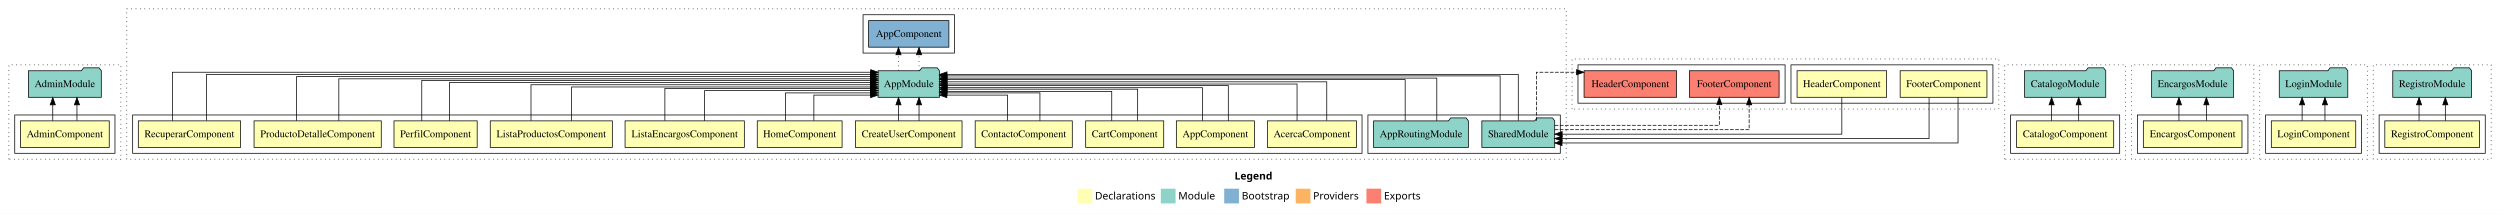
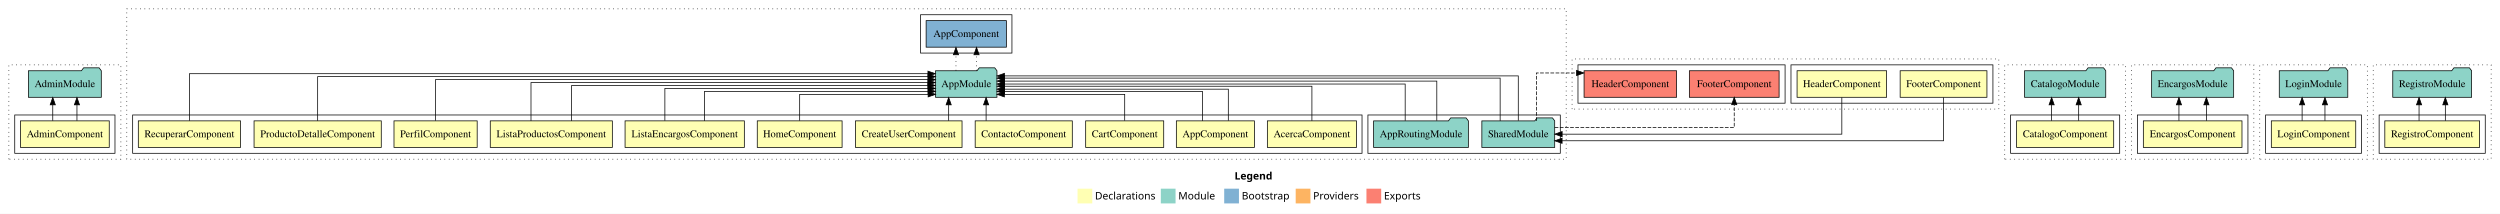
<svg xmlns="http://www.w3.org/2000/svg" width="3392pt" height="290pt" viewBox="0.00 0.00 3392.00 290.00">
  <g id="graph0" class="graph" transform="scale(1 1) rotate(0) translate(4 286)">
    <polygon fill="white" stroke="transparent" points="-4,4 -4,-286 3388,-286 3388,4 -4,4" />
    <text text-anchor="start" x="1671.01" y="-42.4" font-family="Times-12" font-weight="bold" font-size="14.00">Legend</text>
    <polygon fill="#ffffb3" stroke="transparent" points="1458,-10 1458,-30 1478,-30 1478,-10 1458,-10" />
    <text text-anchor="start" x="1481.63" y="-15.4" font-family="Times-12" font-size="14.00">  Declarations</text>
    <polygon fill="#8dd3c7" stroke="transparent" points="1571,-10 1571,-30 1591,-30 1591,-10 1571,-10" />
    <text text-anchor="start" x="1594.73" y="-15.4" font-family="Times-12" font-size="14.00">  Module</text>
    <polygon fill="#80b1d3" stroke="transparent" points="1657,-10 1657,-30 1677,-30 1677,-10 1657,-10" />
    <text text-anchor="start" x="1680.78" y="-15.4" font-family="Times-12" font-size="14.00">  Bootstrap</text>
    <polygon fill="#fdb462" stroke="transparent" points="1754,-10 1754,-30 1774,-30 1774,-10 1754,-10" />
    <text text-anchor="start" x="1777.67" y="-15.4" font-family="Times-12" font-size="14.00">  Providers</text>
    <polygon fill="#fb8072" stroke="transparent" points="1850,-10 1850,-30 1870,-30 1870,-10 1850,-10" />
    <text text-anchor="start" x="1873.73" y="-15.4" font-family="Times-12" font-size="14.00">  Exports</text>
    <g id="clust1" class="cluster">
      <polygon fill="none" stroke="black" stroke-dasharray="1,5" points="8,-70 8,-198 160,-198 160,-70 8,-70" />
    </g>
    <g id="clust2" class="cluster">
      <polygon fill="none" stroke="black" points="16,-78 16,-130 152,-130 152,-78 16,-78" />
    </g>
    <g id="clust8" class="cluster">
      <polygon fill="none" stroke="black" stroke-dasharray="1,5" points="168,-70 168,-274 2121,-274 2121,-70 168,-70" />
    </g>
    <g id="clust9" class="cluster">
      <polygon fill="none" stroke="black" points="176,-78 176,-130 1844,-130 1844,-78 176,-78" />
    </g>
    <g id="clust21" class="cluster">
      <polygon fill="none" stroke="black" points="1852,-78 1852,-130 2113,-130 2113,-78 1852,-78" />
    </g>
    <g id="clust23" class="cluster">
-       <polygon fill="none" stroke="black" points="1167,-214 1167,-266 1291,-266 1291,-214 1167,-214" />
+       <polygon fill="none" stroke="black" points="1245,-214 1245,-266 1369,-266 1369,-214 1245,-214" />
    </g>
    <g id="clust31" class="cluster">
      <polygon fill="none" stroke="black" stroke-dasharray="1,5" points="2716,-70 2716,-198 2880,-198 2880,-70 2716,-70" />
    </g>
    <g id="clust32" class="cluster">
      <polygon fill="none" stroke="black" points="2724,-78 2724,-130 2872,-130 2872,-78 2724,-78" />
    </g>
    <g id="clust38" class="cluster">
      <polygon fill="none" stroke="black" stroke-dasharray="1,5" points="2888,-70 2888,-198 3054,-198 3054,-70 2888,-70" />
    </g>
    <g id="clust39" class="cluster">
      <polygon fill="none" stroke="black" points="2896,-78 2896,-130 3046,-130 3046,-78 2896,-78" />
    </g>
    <g id="clust45" class="cluster">
      <polygon fill="none" stroke="black" stroke-dasharray="1,5" points="3062,-70 3062,-198 3208,-198 3208,-70 3062,-70" />
    </g>
    <g id="clust46" class="cluster">
      <polygon fill="none" stroke="black" points="3070,-78 3070,-130 3200,-130 3200,-78 3070,-78" />
    </g>
    <g id="clust52" class="cluster">
      <polygon fill="none" stroke="black" stroke-dasharray="1,5" points="3216,-70 3216,-198 3376,-198 3376,-70 3216,-70" />
    </g>
    <g id="clust53" class="cluster">
      <polygon fill="none" stroke="black" points="3224,-78 3224,-130 3368,-130 3368,-78 3224,-78" />
    </g>
    <g id="clust59" class="cluster">
      <polygon fill="none" stroke="black" stroke-dasharray="1,5" points="2129,-138 2129,-206 2708,-206 2708,-138 2129,-138" />
    </g>
    <g id="clust60" class="cluster">
      <polygon fill="none" stroke="black" points="2426,-146 2426,-198 2700,-198 2700,-146 2426,-146" />
    </g>
    <g id="clust64" class="cluster">
      <polygon fill="none" stroke="black" points="2137,-146 2137,-198 2418,-198 2418,-146 2137,-146" />
    </g>
    <g id="node1" class="node">
      <polygon fill="#ffffb3" stroke="black" points="144.22,-122 23.78,-122 23.78,-86 144.22,-86 144.22,-122" />
      <text text-anchor="middle" x="84" y="-99.8" font-family="Times,serif" font-size="14.00">AdminComponent</text>
    </g>
    <g id="node2" class="node">
      <polygon fill="#8dd3c7" stroke="black" points="133.44,-190 130.44,-194 109.44,-194 106.44,-190 34.56,-190 34.56,-154 133.44,-154 133.44,-190" />
      <text text-anchor="middle" x="84" y="-167.8" font-family="Times,serif" font-size="14.00">AdminModule</text>
    </g>
    <g id="edge1" class="edge">
      <path fill="none" stroke="black" d="M67.59,-122.22C67.59,-122.22 67.59,-143.73 67.59,-143.73" />
      <polygon fill="black" stroke="black" points="64.09,-143.73 67.59,-153.73 71.09,-143.73 64.09,-143.73" />
    </g>
    <g id="edge2" class="edge">
      <path fill="none" stroke="black" d="M100.41,-122.22C100.41,-122.22 100.41,-143.73 100.41,-143.73" />
      <polygon fill="black" stroke="black" points="96.91,-143.73 100.41,-153.73 103.91,-143.73 96.91,-143.73" />
    </g>
    <g id="node3" class="node">
      <polygon fill="#ffffb3" stroke="black" points="1836.46,-122 1715.54,-122 1715.54,-86 1836.46,-86 1836.46,-122" />
      <text text-anchor="middle" x="1776" y="-99.8" font-family="Times,serif" font-size="14.00">AcercaComponent</text>
    </g>
    <g id="node14" class="node">
-       <polygon fill="#8dd3c7" stroke="black" points="1270.66,-190 1267.66,-194 1246.66,-194 1243.66,-190 1187.34,-190 1187.34,-154 1270.66,-154 1270.66,-190" />
-       <text text-anchor="middle" x="1229" y="-167.8" font-family="Times,serif" font-size="14.00">AppModule</text>
+       <polygon fill="#8dd3c7" stroke="black" points="1348.66,-190 1345.66,-194 1324.66,-194 1321.66,-190 1265.34,-190 1265.34,-154 1348.66,-154 1348.66,-190" />
+       <text text-anchor="middle" x="1307" y="-167.8" font-family="Times,serif" font-size="14.00">AppModule</text>
    </g>
    <g id="edge3" class="edge">
-       <path fill="none" stroke="black" d="M1796.16,-122.28C1796.16,-143.32 1796.16,-175 1796.16,-175 1796.16,-175 1280.7,-175 1280.7,-175" />
-       <polygon fill="black" stroke="black" points="1280.7,-171.5 1270.7,-175 1280.7,-178.5 1280.7,-171.5" />
-     </g>
-     <g id="edge17" class="edge">
-       <path fill="none" stroke="black" d="M1755.84,-122.22C1755.84,-142.37 1755.84,-172 1755.84,-172 1755.84,-172 1280.78,-172 1280.78,-172" />
-       <polygon fill="black" stroke="black" points="1280.78,-168.5 1270.78,-172 1280.78,-175.5 1280.78,-168.5" />
+       <path fill="none" stroke="black" d="M1776,-122.11C1776,-141.34 1776,-169 1776,-169 1776,-169 1359.03,-169 1359.03,-169" />
+       <polygon fill="black" stroke="black" points="1359.03,-165.5 1349.03,-169 1359.03,-172.5 1359.03,-165.5" />
    </g>
    <g id="node4" class="node">
      <polygon fill="#ffffb3" stroke="black" points="1697.94,-122 1592.06,-122 1592.06,-86 1697.94,-86 1697.94,-122" />
      <text text-anchor="middle" x="1645" y="-99.8" font-family="Times,serif" font-size="14.00">AppComponent</text>
    </g>
    <g id="edge4" class="edge">
-       <path fill="none" stroke="black" d="M1662.57,-122.03C1662.57,-141.58 1662.57,-170 1662.57,-170 1662.57,-170 1280.97,-170 1280.97,-170" />
-       <polygon fill="black" stroke="black" points="1280.97,-166.5 1270.97,-170 1280.97,-173.5 1280.97,-166.5" />
-     </g>
-     <g id="edge18" class="edge">
-       <path fill="none" stroke="black" d="M1627.43,-122.22C1627.43,-140.83 1627.43,-167 1627.43,-167 1627.43,-167 1280.89,-167 1280.89,-167" />
-       <polygon fill="black" stroke="black" points="1280.89,-163.5 1270.89,-167 1280.89,-170.5 1280.89,-163.5" />
+       <path fill="none" stroke="black" d="M1627.43,-122.03C1627.43,-139.06 1627.43,-162 1627.43,-162 1627.43,-162 1358.89,-162 1358.89,-162" />
+       <polygon fill="black" stroke="black" points="1358.89,-158.5 1348.89,-162 1358.89,-165.5 1358.89,-158.5" />
+     </g>
+     <g id="edge17" class="edge">
+       <path fill="none" stroke="black" d="M1662.57,-122.3C1662.57,-140.27 1662.57,-165 1662.57,-165 1662.57,-165 1358.83,-165 1358.83,-165" />
+       <polygon fill="black" stroke="black" points="1358.83,-161.5 1348.83,-165 1358.83,-168.5 1358.83,-161.5" />
    </g>
    <g id="node5" class="node">
      <polygon fill="#ffffb3" stroke="black" points="1574.94,-122 1469.06,-122 1469.06,-86 1574.94,-86 1574.94,-122" />
      <text text-anchor="middle" x="1522" y="-99.8" font-family="Times,serif" font-size="14.00">CartComponent</text>
    </g>
    <g id="edge5" class="edge">
-       <path fill="none" stroke="black" d="M1504.43,-122.03C1504.43,-139.06 1504.43,-162 1504.43,-162 1504.43,-162 1280.83,-162 1280.83,-162" />
-       <polygon fill="black" stroke="black" points="1280.83,-158.5 1270.83,-162 1280.83,-165.5 1280.83,-158.5" />
-     </g>
-     <g id="edge19" class="edge">
-       <path fill="none" stroke="black" d="M1539.57,-122.3C1539.57,-140.27 1539.57,-165 1539.57,-165 1539.57,-165 1280.89,-165 1280.89,-165" />
-       <polygon fill="black" stroke="black" points="1280.89,-161.5 1270.89,-165 1280.89,-168.5 1280.89,-161.5" />
+       <path fill="none" stroke="black" d="M1522,-122.28C1522,-137.95 1522,-158 1522,-158 1522,-158 1358.71,-158 1358.71,-158" />
+       <polygon fill="black" stroke="black" points="1358.71,-154.5 1348.71,-158 1358.71,-161.5 1358.71,-154.5" />
    </g>
    <g id="node6" class="node">
      <polygon fill="#ffffb3" stroke="black" points="1450.88,-122 1319.12,-122 1319.12,-86 1450.88,-86 1450.88,-122" />
      <text text-anchor="middle" x="1385" y="-99.8" font-family="Times,serif" font-size="14.00">ContactoComponent</text>
    </g>
    <g id="edge6" class="edge">
-       <path fill="none" stroke="black" d="M1406.98,-122.03C1406.98,-138.4 1406.98,-160 1406.98,-160 1406.98,-160 1280.73,-160 1280.73,-160" />
-       <polygon fill="black" stroke="black" points="1280.73,-156.5 1270.73,-160 1280.73,-163.5 1280.73,-156.5" />
-     </g>
-     <g id="edge20" class="edge">
-       <path fill="none" stroke="black" d="M1363.02,-122.24C1363.02,-137.57 1363.02,-157 1363.02,-157 1363.02,-157 1280.67,-157 1280.67,-157" />
-       <polygon fill="black" stroke="black" points="1280.67,-153.5 1270.67,-157 1280.67,-160.5 1280.67,-153.5" />
+       <path fill="none" stroke="black" d="M1333.94,-122.22C1333.94,-122.22 1333.94,-143.73 1333.94,-143.73" />
+       <polygon fill="black" stroke="black" points="1330.44,-143.73 1333.94,-153.73 1337.44,-143.73 1330.44,-143.73" />
    </g>
    <g id="node7" class="node">
      <polygon fill="#ffffb3" stroke="black" points="1301.29,-122 1156.71,-122 1156.71,-86 1301.29,-86 1301.29,-122" />
      <text text-anchor="middle" x="1229" y="-99.8" font-family="Times,serif" font-size="14.00">CreateUserComponent</text>
    </g>
    <g id="edge7" class="edge">
-       <path fill="none" stroke="black" d="M1242.94,-122.22C1242.94,-122.22 1242.94,-143.73 1242.94,-143.73" />
-       <polygon fill="black" stroke="black" points="1239.44,-143.73 1242.94,-153.73 1246.44,-143.73 1239.44,-143.73" />
-     </g>
-     <g id="edge21" class="edge">
-       <path fill="none" stroke="black" d="M1215.06,-122.22C1215.06,-122.22 1215.06,-143.73 1215.06,-143.73" />
-       <polygon fill="black" stroke="black" points="1211.56,-143.73 1215.06,-153.73 1218.56,-143.73 1211.56,-143.73" />
+       <path fill="none" stroke="black" d="M1283.16,-122.22C1283.16,-122.22 1283.16,-143.73 1283.16,-143.73" />
+       <polygon fill="black" stroke="black" points="1279.66,-143.73 1283.16,-153.73 1286.66,-143.73 1279.66,-143.73" />
    </g>
    <g id="node8" class="node">
      <polygon fill="#ffffb3" stroke="black" points="1138.55,-122 1023.45,-122 1023.45,-86 1138.55,-86 1138.55,-122" />
      <text text-anchor="middle" x="1081" y="-99.8" font-family="Times,serif" font-size="14.00">HomeComponent</text>
    </g>
    <g id="edge8" class="edge">
-       <path fill="none" stroke="black" d="M1100.26,-122.24C1100.26,-137.57 1100.26,-157 1100.26,-157 1100.26,-157 1177.2,-157 1177.2,-157" />
-       <polygon fill="black" stroke="black" points="1177.2,-160.5 1187.2,-157 1177.2,-153.5 1177.2,-160.5" />
-     </g>
-     <g id="edge22" class="edge">
-       <path fill="none" stroke="black" d="M1061.74,-122.03C1061.74,-138.4 1061.74,-160 1061.74,-160 1061.74,-160 1177.23,-160 1177.23,-160" />
-       <polygon fill="black" stroke="black" points="1177.23,-163.5 1187.23,-160 1177.23,-156.5 1177.23,-163.5" />
+       <path fill="none" stroke="black" d="M1081,-122.28C1081,-137.95 1081,-158 1081,-158 1081,-158 1255.28,-158 1255.28,-158" />
+       <polygon fill="black" stroke="black" points="1255.28,-161.5 1265.28,-158 1255.28,-154.5 1255.28,-161.5" />
    </g>
    <g id="node9" class="node">
      <polygon fill="#ffffb3" stroke="black" points="1005.91,-122 844.09,-122 844.09,-86 1005.91,-86 1005.91,-122" />
      <text text-anchor="middle" x="925" y="-99.8" font-family="Times,serif" font-size="14.00">ListaEncargosComponent</text>
    </g>
    <g id="edge9" class="edge">
-       <path fill="none" stroke="black" d="M898.1,-122.27C898.1,-140.56 898.1,-166 898.1,-166 898.1,-166 1177.09,-166 1177.09,-166" />
-       <polygon fill="black" stroke="black" points="1177.09,-169.5 1187.09,-166 1177.09,-162.5 1177.09,-169.5" />
-     </g>
-     <g id="edge23" class="edge">
-       <path fill="none" stroke="black" d="M951.9,-122.02C951.9,-139.37 951.9,-163 951.9,-163 951.9,-163 1177.22,-163 1177.22,-163" />
-       <polygon fill="black" stroke="black" points="1177.22,-166.5 1187.22,-163 1177.22,-159.5 1177.22,-166.5" />
+       <path fill="none" stroke="black" d="M898.1,-122.27C898.1,-140.56 898.1,-166 898.1,-166 898.1,-166 1255.16,-166 1255.16,-166" />
+       <polygon fill="black" stroke="black" points="1255.16,-169.5 1265.16,-166 1255.16,-162.5 1255.16,-169.5" />
+     </g>
+     <g id="edge18" class="edge">
+       <path fill="none" stroke="black" d="M951.9,-122.03C951.9,-139.06 951.9,-162 951.9,-162 951.9,-162 1255.22,-162 1255.22,-162" />
+       <polygon fill="black" stroke="black" points="1255.22,-165.5 1265.22,-162 1255.22,-158.5 1255.22,-165.5" />
    </g>
    <g id="node10" class="node">
      <polygon fill="#ffffb3" stroke="black" points="826.82,-122 661.18,-122 661.18,-86 826.82,-86 826.82,-122" />
      <text text-anchor="middle" x="744" y="-99.8" font-family="Times,serif" font-size="14.00">ListaProductosComponent</text>
    </g>
    <g id="edge10" class="edge">
-       <path fill="none" stroke="black" d="M771.55,-122.17C771.55,-141.09 771.55,-168 771.55,-168 771.55,-168 1177.19,-168 1177.19,-168" />
-       <polygon fill="black" stroke="black" points="1177.19,-171.5 1187.19,-168 1177.19,-164.5 1177.19,-171.5" />
-     </g>
-     <g id="edge24" class="edge">
-       <path fill="none" stroke="black" d="M716.45,-122.31C716.45,-142.15 716.45,-171 716.45,-171 716.45,-171 1177.06,-171 1177.06,-171" />
-       <polygon fill="black" stroke="black" points="1177.06,-174.5 1187.06,-171 1177.06,-167.5 1177.06,-174.5" />
+       <path fill="none" stroke="black" d="M716.45,-122.03C716.45,-142.77 716.45,-174 716.45,-174 716.45,-174 1255,-174 1255,-174" />
+       <polygon fill="black" stroke="black" points="1255,-177.5 1265,-174 1255,-170.5 1255,-177.5" />
+     </g>
+     <g id="edge19" class="edge">
+       <path fill="none" stroke="black" d="M771.55,-122.03C771.55,-141.58 771.55,-170 771.55,-170 771.55,-170 1254.98,-170 1254.98,-170" />
+       <polygon fill="black" stroke="black" points="1254.98,-173.5 1264.98,-170 1254.98,-166.5 1254.98,-173.5" />
    </g>
    <g id="node11" class="node">
      <polygon fill="#ffffb3" stroke="black" points="643.43,-122 530.57,-122 530.57,-86 643.43,-86 643.43,-122" />
      <text text-anchor="middle" x="587" y="-99.8" font-family="Times,serif" font-size="14.00">PerfilComponent</text>
    </g>
    <g id="edge11" class="edge">
-       <path fill="none" stroke="black" d="M605.74,-122.03C605.74,-142.77 605.74,-174 605.74,-174 605.74,-174 1177.14,-174 1177.14,-174" />
-       <polygon fill="black" stroke="black" points="1177.14,-177.5 1187.14,-174 1177.14,-170.5 1177.14,-177.5" />
-     </g>
-     <g id="edge25" class="edge">
-       <path fill="none" stroke="black" d="M568.26,-122.04C568.26,-143.66 568.26,-177 568.26,-177 568.26,-177 1177.17,-177 1177.17,-177" />
-       <polygon fill="black" stroke="black" points="1177.17,-180.5 1187.17,-177 1177.17,-173.5 1177.17,-180.5" />
+       <path fill="none" stroke="black" d="M587,-122.29C587,-144.21 587,-178 587,-178 587,-178 1255.18,-178 1255.18,-178" />
+       <polygon fill="black" stroke="black" points="1255.18,-181.5 1265.18,-178 1255.18,-174.5 1255.18,-181.5" />
    </g>
    <g id="node12" class="node">
      <polygon fill="#ffffb3" stroke="black" points="513.3,-122 340.7,-122 340.7,-86 513.3,-86 513.3,-122" />
      <text text-anchor="middle" x="427" y="-99.8" font-family="Times,serif" font-size="14.00">ProductoDetalleComponent</text>
    </g>
    <g id="edge12" class="edge">
-       <path fill="none" stroke="black" d="M398.28,-122.09C398.28,-145.13 398.28,-182 398.28,-182 398.28,-182 1177.24,-182 1177.24,-182" />
-       <polygon fill="black" stroke="black" points="1177.24,-185.5 1187.24,-182 1177.24,-178.5 1177.24,-185.5" />
-     </g>
-     <g id="edge26" class="edge">
-       <path fill="none" stroke="black" d="M455.72,-122.16C455.72,-144.35 455.72,-179 455.72,-179 455.72,-179 1177.15,-179 1177.15,-179" />
-       <polygon fill="black" stroke="black" points="1177.15,-182.5 1187.15,-179 1177.15,-175.5 1177.15,-182.5" />
+       <path fill="none" stroke="black" d="M427,-122.09C427,-145.13 427,-182 427,-182 427,-182 1255.15,-182 1255.15,-182" />
+       <polygon fill="black" stroke="black" points="1255.15,-185.5 1265.15,-182 1255.15,-178.5 1255.15,-185.5" />
    </g>
    <g id="node13" class="node">
      <polygon fill="#ffffb3" stroke="black" points="322.35,-122 183.65,-122 183.65,-86 322.35,-86 322.35,-122" />
      <text text-anchor="middle" x="253" y="-99.8" font-family="Times,serif" font-size="14.00">RecuperarComponent</text>
    </g>
    <g id="edge13" class="edge">
-       <path fill="none" stroke="black" d="M276.14,-122.38C276.14,-146.28 276.14,-185 276.14,-185 276.14,-185 1177.14,-185 1177.14,-185" />
-       <polygon fill="black" stroke="black" points="1177.14,-188.5 1187.14,-185 1177.14,-181.5 1177.14,-188.5" />
-     </g>
-     <g id="edge27" class="edge">
-       <path fill="none" stroke="black" d="M229.86,-122.23C229.86,-146.93 229.86,-188 229.86,-188 229.86,-188 1177.34,-188 1177.34,-188" />
-       <polygon fill="black" stroke="black" points="1177.34,-191.5 1187.34,-188 1177.34,-184.5 1177.34,-191.5" />
+       <path fill="none" stroke="black" d="M253,-122.2C253,-146.36 253,-186 253,-186 253,-186 1255.03,-186 1255.03,-186" />
+       <polygon fill="black" stroke="black" points="1255.03,-189.5 1265.03,-186 1255.03,-182.5 1255.03,-189.5" />
    </g>
    <g id="node17" class="node">
-       <polygon fill="#80b1d3" stroke="black" points="1283.44,-258 1174.56,-258 1174.56,-222 1283.44,-222 1283.44,-258" />
-       <text text-anchor="middle" x="1229" y="-235.8" font-family="Times,serif" font-size="14.00">AppComponent </text>
+       <polygon fill="#80b1d3" stroke="black" points="1361.44,-258 1252.56,-258 1252.56,-222 1361.44,-222 1361.44,-258" />
+       <text text-anchor="middle" x="1307" y="-235.8" font-family="Times,serif" font-size="14.00">AppComponent </text>
    </g>
    <g id="edge16" class="edge">
-       <path fill="none" stroke="black" stroke-dasharray="1,5" d="M1215.06,-190.22C1215.06,-190.22 1215.06,-211.73 1215.06,-211.73" />
-       <polygon fill="black" stroke="black" points="1211.56,-211.73 1215.06,-221.73 1218.56,-211.73 1211.56,-211.73" />
-     </g>
-     <g id="edge30" class="edge">
-       <path fill="none" stroke="black" stroke-dasharray="1,5" d="M1242.94,-190.22C1242.94,-190.22 1242.94,-211.73 1242.94,-211.73" />
-       <polygon fill="black" stroke="black" points="1239.44,-211.73 1242.94,-221.73 1246.44,-211.73 1239.44,-211.73" />
+       <path fill="none" stroke="black" stroke-dasharray="1,5" d="M1320.94,-190.22C1320.94,-190.22 1320.94,-211.73 1320.94,-211.73" />
+       <polygon fill="black" stroke="black" points="1317.44,-211.73 1320.94,-221.73 1324.44,-211.73 1317.44,-211.73" />
+     </g>
+     <g id="edge22" class="edge">
+       <path fill="none" stroke="black" stroke-dasharray="1,5" d="M1293.06,-190.22C1293.06,-190.22 1293.06,-211.73 1293.06,-211.73" />
+       <polygon fill="black" stroke="black" points="1289.56,-211.73 1293.06,-221.73 1296.56,-211.73 1289.56,-211.73" />
    </g>
    <g id="node15" class="node">
      <polygon fill="#8dd3c7" stroke="black" points="1988.27,-122 1985.27,-126 1964.27,-126 1961.27,-122 1859.73,-122 1859.73,-86 1988.27,-86 1988.27,-122" />
      <text text-anchor="middle" x="1924" y="-99.8" font-family="Times,serif" font-size="14.00">AppRoutingModule</text>
    </g>
    <g id="edge14" class="edge">
-       <path fill="none" stroke="black" d="M1945.46,-122.01C1945.46,-144.49 1945.46,-180 1945.46,-180 1945.46,-180 1280.88,-180 1280.88,-180" />
-       <polygon fill="black" stroke="black" points="1280.88,-176.5 1270.88,-180 1280.88,-183.5 1280.88,-176.5" />
-     </g>
-     <g id="edge28" class="edge">
-       <path fill="none" stroke="black" d="M1902.54,-122.29C1902.54,-144.21 1902.54,-178 1902.54,-178 1902.54,-178 1280.88,-178 1280.88,-178" />
-       <polygon fill="black" stroke="black" points="1280.88,-174.5 1270.88,-178 1280.88,-181.5 1280.88,-174.5" />
+       <path fill="none" stroke="black" d="M1902.54,-122.22C1902.54,-142.37 1902.54,-172 1902.54,-172 1902.54,-172 1358.88,-172 1358.88,-172" />
+       <polygon fill="black" stroke="black" points="1358.88,-168.5 1348.88,-172 1358.88,-175.5 1358.88,-168.5" />
+     </g>
+     <g id="edge20" class="edge">
+       <path fill="none" stroke="black" d="M1945.46,-122.17C1945.46,-143.5 1945.46,-176 1945.46,-176 1945.46,-176 1358.89,-176 1358.89,-176" />
+       <polygon fill="black" stroke="black" points="1358.89,-172.5 1348.89,-176 1358.89,-179.5 1358.89,-172.5" />
    </g>
    <g id="node16" class="node">
      <polygon fill="#8dd3c7" stroke="black" points="2105.42,-122 2102.42,-126 2081.42,-126 2078.42,-122 2006.58,-122 2006.58,-86 2105.42,-86 2105.42,-122" />
      <text text-anchor="middle" x="2056" y="-99.8" font-family="Times,serif" font-size="14.00">SharedModule</text>
    </g>
    <g id="edge15" class="edge">
-       <path fill="none" stroke="black" d="M2031.39,-122.32C2031.39,-145.66 2031.39,-183 2031.39,-183 2031.39,-183 1280.73,-183 1280.73,-183" />
-       <polygon fill="black" stroke="black" points="1280.73,-179.5 1270.73,-183 1280.73,-186.5 1280.73,-179.5" />
-     </g>
-     <g id="edge29" class="edge">
-       <path fill="none" stroke="black" d="M2056,-122.38C2056,-146.28 2056,-185 2056,-185 2056,-185 1280.86,-185 1280.86,-185" />
-       <polygon fill="black" stroke="black" points="1280.86,-181.5 1270.86,-185 1280.86,-188.5 1280.86,-181.5" />
+       <path fill="none" stroke="black" d="M2056,-122.32C2056,-145.66 2056,-183 2056,-183 2056,-183 1358.87,-183 1358.87,-183" />
+       <polygon fill="black" stroke="black" points="1358.87,-179.5 1348.87,-183 1358.87,-186.5 1358.87,-179.5" />
+     </g>
+     <g id="edge21" class="edge">
+       <path fill="none" stroke="black" d="M2031.39,-122.01C2031.39,-144.49 2031.39,-180 2031.39,-180 2031.39,-180 1358.81,-180 1358.81,-180" />
+       <polygon fill="black" stroke="black" points="1358.81,-176.5 1348.81,-180 1358.81,-183.5 1358.81,-176.5" />
    </g>
    <g id="node28" class="node">
      <polygon fill="#fb8072" stroke="black" points="2409.88,-190 2288.12,-190 2288.12,-154 2409.88,-154 2409.88,-190" />
      <text text-anchor="middle" x="2349" y="-167.8" font-family="Times,serif" font-size="14.00">FooterComponent </text>
    </g>
-     <g id="edge41" class="edge">
-       <path fill="none" stroke="black" stroke-dasharray="5,2" d="M2105.29,-110C2193.5,-110 2369.23,-110 2369.23,-110 2369.23,-110 2369.23,-143.73 2369.23,-143.73" />
-       <polygon fill="black" stroke="black" points="2365.73,-143.73 2369.23,-153.73 2372.73,-143.73 2365.73,-143.73" />
-     </g>
-     <g id="edge44" class="edge">
-       <path fill="none" stroke="black" stroke-dasharray="5,2" d="M2105.4,-116C2184,-116 2328.77,-116 2328.77,-116 2328.77,-116 2328.77,-143.97 2328.77,-143.97" />
-       <polygon fill="black" stroke="black" points="2325.27,-143.97 2328.77,-153.97 2332.27,-143.97 2325.27,-143.97" />
+     <g id="edge33" class="edge">
+       <path fill="none" stroke="black" stroke-dasharray="5,2" d="M2105.37,-113C2188.87,-113 2349,-113 2349,-113 2349,-113 2349,-143.98 2349,-143.98" />
+       <polygon fill="black" stroke="black" points="2345.5,-143.98 2349,-153.98 2352.5,-143.98 2345.5,-143.98" />
    </g>
    <g id="node29" class="node">
      <polygon fill="#fb8072" stroke="black" points="2270.74,-190 2145.26,-190 2145.26,-154 2270.74,-154 2270.74,-190" />
      <text text-anchor="middle" x="2208" y="-167.8" font-family="Times,serif" font-size="14.00">HeaderComponent </text>
    </g>
-     <g id="edge42" class="edge">
-       <path fill="none" stroke="black" stroke-dasharray="5,2" d="M2080.61,-122.23C2080.61,-146.93 2080.61,-188 2080.61,-188 2080.61,-188 2135.05,-188 2135.05,-188" />
-       <polygon fill="black" stroke="black" points="2135.05,-191.5 2145.05,-188 2135.05,-184.5 2135.05,-191.5" />
+     <g id="edge34" class="edge">
+       <path fill="none" stroke="black" stroke-dasharray="5,2" d="M2080.61,-122.01C2080.61,-146.42 2080.61,-187 2080.61,-187 2080.61,-187 2135.05,-187 2135.05,-187" />
+       <polygon fill="black" stroke="black" points="2135.05,-190.5 2145.05,-187 2135.05,-183.5 2135.05,-190.5" />
    </g>
    <g id="node18" class="node">
      <polygon fill="#ffffb3" stroke="black" points="2863.88,-122 2732.12,-122 2732.12,-86 2863.88,-86 2863.88,-122" />
      <text text-anchor="middle" x="2798" y="-99.8" font-family="Times,serif" font-size="14.00">CatalogoComponent</text>
    </g>
    <g id="node19" class="node">
      <polygon fill="#8dd3c7" stroke="black" points="2853.1,-190 2850.1,-194 2829.1,-194 2826.1,-190 2742.9,-190 2742.9,-154 2853.1,-154 2853.1,-190" />
      <text text-anchor="middle" x="2798" y="-167.8" font-family="Times,serif" font-size="14.00">CatalogoModule</text>
    </g>
-     <g id="edge31" class="edge">
+     <g id="edge23" class="edge">
+       <path fill="none" stroke="black" d="M2779.65,-122.22C2779.65,-122.22 2779.65,-143.73 2779.65,-143.73" />
+       <polygon fill="black" stroke="black" points="2776.15,-143.73 2779.65,-153.73 2783.15,-143.73 2776.15,-143.73" />
+     </g>
+     <g id="edge24" class="edge">
      <path fill="none" stroke="black" d="M2816.35,-122.22C2816.35,-122.22 2816.35,-143.73 2816.35,-143.73" />
      <polygon fill="black" stroke="black" points="2812.85,-143.73 2816.35,-153.73 2819.85,-143.73 2812.85,-143.73" />
-     </g>
-     <g id="edge32" class="edge">
-       <path fill="none" stroke="black" d="M2779.65,-122.22C2779.65,-122.22 2779.65,-143.73 2779.65,-143.73" />
-       <polygon fill="black" stroke="black" points="2776.15,-143.73 2779.65,-153.73 2783.15,-143.73 2776.15,-143.73" />
    </g>
    <g id="node20" class="node">
      <polygon fill="#ffffb3" stroke="black" points="3037.92,-122 2904.08,-122 2904.08,-86 3037.92,-86 3037.92,-122" />
      <text text-anchor="middle" x="2971" y="-99.8" font-family="Times,serif" font-size="14.00">EncargosComponent</text>
    </g>
    <g id="node21" class="node">
      <polygon fill="#8dd3c7" stroke="black" points="3026.64,-190 3023.64,-194 3002.64,-194 2999.64,-190 2915.36,-190 2915.36,-154 3026.64,-154 3026.64,-190" />
      <text text-anchor="middle" x="2971" y="-167.8" font-family="Times,serif" font-size="14.00">EncargosModule</text>
    </g>
-     <g id="edge33" class="edge">
+     <g id="edge25" class="edge">
      <path fill="none" stroke="black" d="M2952.39,-122.22C2952.39,-122.22 2952.39,-143.73 2952.39,-143.73" />
      <polygon fill="black" stroke="black" points="2948.89,-143.73 2952.39,-153.73 2955.89,-143.73 2948.89,-143.73" />
    </g>
-     <g id="edge34" class="edge">
+     <g id="edge26" class="edge">
      <path fill="none" stroke="black" d="M2989.61,-122.22C2989.61,-122.22 2989.61,-143.73 2989.61,-143.73" />
      <polygon fill="black" stroke="black" points="2986.11,-143.73 2989.61,-153.73 2993.11,-143.73 2986.11,-143.73" />
    </g>
    <g id="node22" class="node">
      <polygon fill="#ffffb3" stroke="black" points="3192.28,-122 3077.72,-122 3077.72,-86 3192.28,-86 3192.28,-122" />
      <text text-anchor="middle" x="3135" y="-99.8" font-family="Times,serif" font-size="14.00">LoginComponent</text>
    </g>
    <g id="node23" class="node">
      <polygon fill="#8dd3c7" stroke="black" points="3181.49,-190 3178.49,-194 3157.49,-194 3154.49,-190 3088.51,-190 3088.51,-154 3181.49,-154 3181.49,-190" />
      <text text-anchor="middle" x="3135" y="-167.8" font-family="Times,serif" font-size="14.00">LoginModule</text>
    </g>
-     <g id="edge35" class="edge">
+     <g id="edge27" class="edge">
      <path fill="none" stroke="black" d="M3150.5,-122.22C3150.5,-122.22 3150.5,-143.73 3150.5,-143.73" />
      <polygon fill="black" stroke="black" points="3147,-143.73 3150.5,-153.73 3154,-143.73 3147,-143.73" />
    </g>
-     <g id="edge36" class="edge">
+     <g id="edge28" class="edge">
      <path fill="none" stroke="black" d="M3119.5,-122.22C3119.5,-122.22 3119.5,-143.73 3119.5,-143.73" />
      <polygon fill="black" stroke="black" points="3116,-143.73 3119.5,-153.73 3123,-143.73 3116,-143.73" />
    </g>
    <g id="node24" class="node">
      <polygon fill="#ffffb3" stroke="black" points="3360.27,-122 3231.73,-122 3231.73,-86 3360.27,-86 3360.27,-122" />
      <text text-anchor="middle" x="3296" y="-99.8" font-family="Times,serif" font-size="14.00">RegistroComponent</text>
    </g>
    <g id="node25" class="node">
      <polygon fill="#8dd3c7" stroke="black" points="3349.49,-190 3346.49,-194 3325.49,-194 3322.49,-190 3242.51,-190 3242.51,-154 3349.49,-154 3349.49,-190" />
      <text text-anchor="middle" x="3296" y="-167.8" font-family="Times,serif" font-size="14.00">RegistroModule</text>
    </g>
-     <g id="edge37" class="edge">
+     <g id="edge29" class="edge">
+       <path fill="none" stroke="black" d="M3313.83,-122.22C3313.83,-122.22 3313.83,-143.73 3313.83,-143.73" />
+       <polygon fill="black" stroke="black" points="3310.33,-143.73 3313.83,-153.73 3317.33,-143.73 3310.33,-143.73" />
+     </g>
+     <g id="edge30" class="edge">
      <path fill="none" stroke="black" d="M3278.17,-122.22C3278.17,-122.22 3278.17,-143.73 3278.17,-143.73" />
      <polygon fill="black" stroke="black" points="3274.67,-143.73 3278.17,-153.73 3281.67,-143.73 3274.67,-143.73" />
-     </g>
-     <g id="edge38" class="edge">
-       <path fill="none" stroke="black" d="M3313.83,-122.22C3313.83,-122.22 3313.83,-143.73 3313.83,-143.73" />
-       <polygon fill="black" stroke="black" points="3310.33,-143.73 3313.83,-153.73 3317.33,-143.73 3310.33,-143.73" />
    </g>
    <g id="node26" class="node">
      <polygon fill="#ffffb3" stroke="black" points="2691.88,-190 2574.12,-190 2574.12,-154 2691.88,-154 2691.88,-190" />
      <text text-anchor="middle" x="2633" y="-167.8" font-family="Times,serif" font-size="14.00">FooterComponent</text>
    </g>
-     <g id="edge39" class="edge">
-       <path fill="none" stroke="black" d="M2652.65,-153.85C2652.65,-130.24 2652.65,-92 2652.65,-92 2652.65,-92 2115.33,-92 2115.33,-92" />
-       <polygon fill="black" stroke="black" points="2115.33,-88.5 2105.33,-92 2115.33,-95.5 2115.33,-88.5" />
-     </g>
-     <g id="edge43" class="edge">
-       <path fill="none" stroke="black" d="M2613.35,-153.71C2613.35,-131.79 2613.35,-98 2613.35,-98 2613.35,-98 2115.46,-98 2115.46,-98" />
-       <polygon fill="black" stroke="black" points="2115.46,-94.5 2105.46,-98 2115.46,-101.5 2115.46,-94.5" />
+     <g id="edge31" class="edge">
+       <path fill="none" stroke="black" d="M2633,-153.75C2633,-130.98 2633,-95 2633,-95 2633,-95 2115.44,-95 2115.44,-95" />
+       <polygon fill="black" stroke="black" points="2115.44,-91.5 2105.44,-95 2115.44,-98.5 2115.44,-91.5" />
    </g>
    <g id="node27" class="node">
      <polygon fill="#ffffb3" stroke="black" points="2555.74,-190 2434.26,-190 2434.26,-154 2555.74,-154 2555.74,-190" />
      <text text-anchor="middle" x="2495" y="-167.8" font-family="Times,serif" font-size="14.00">HeaderComponent</text>
    </g>
-     <g id="edge40" class="edge">
+     <g id="edge32" class="edge">
      <path fill="none" stroke="black" d="M2495,-153.78C2495,-133.63 2495,-104 2495,-104 2495,-104 2115.51,-104 2115.51,-104" />
      <polygon fill="black" stroke="black" points="2115.51,-100.5 2105.51,-104 2115.51,-107.5 2115.51,-100.5" />
    </g>
  </g>
</svg>
